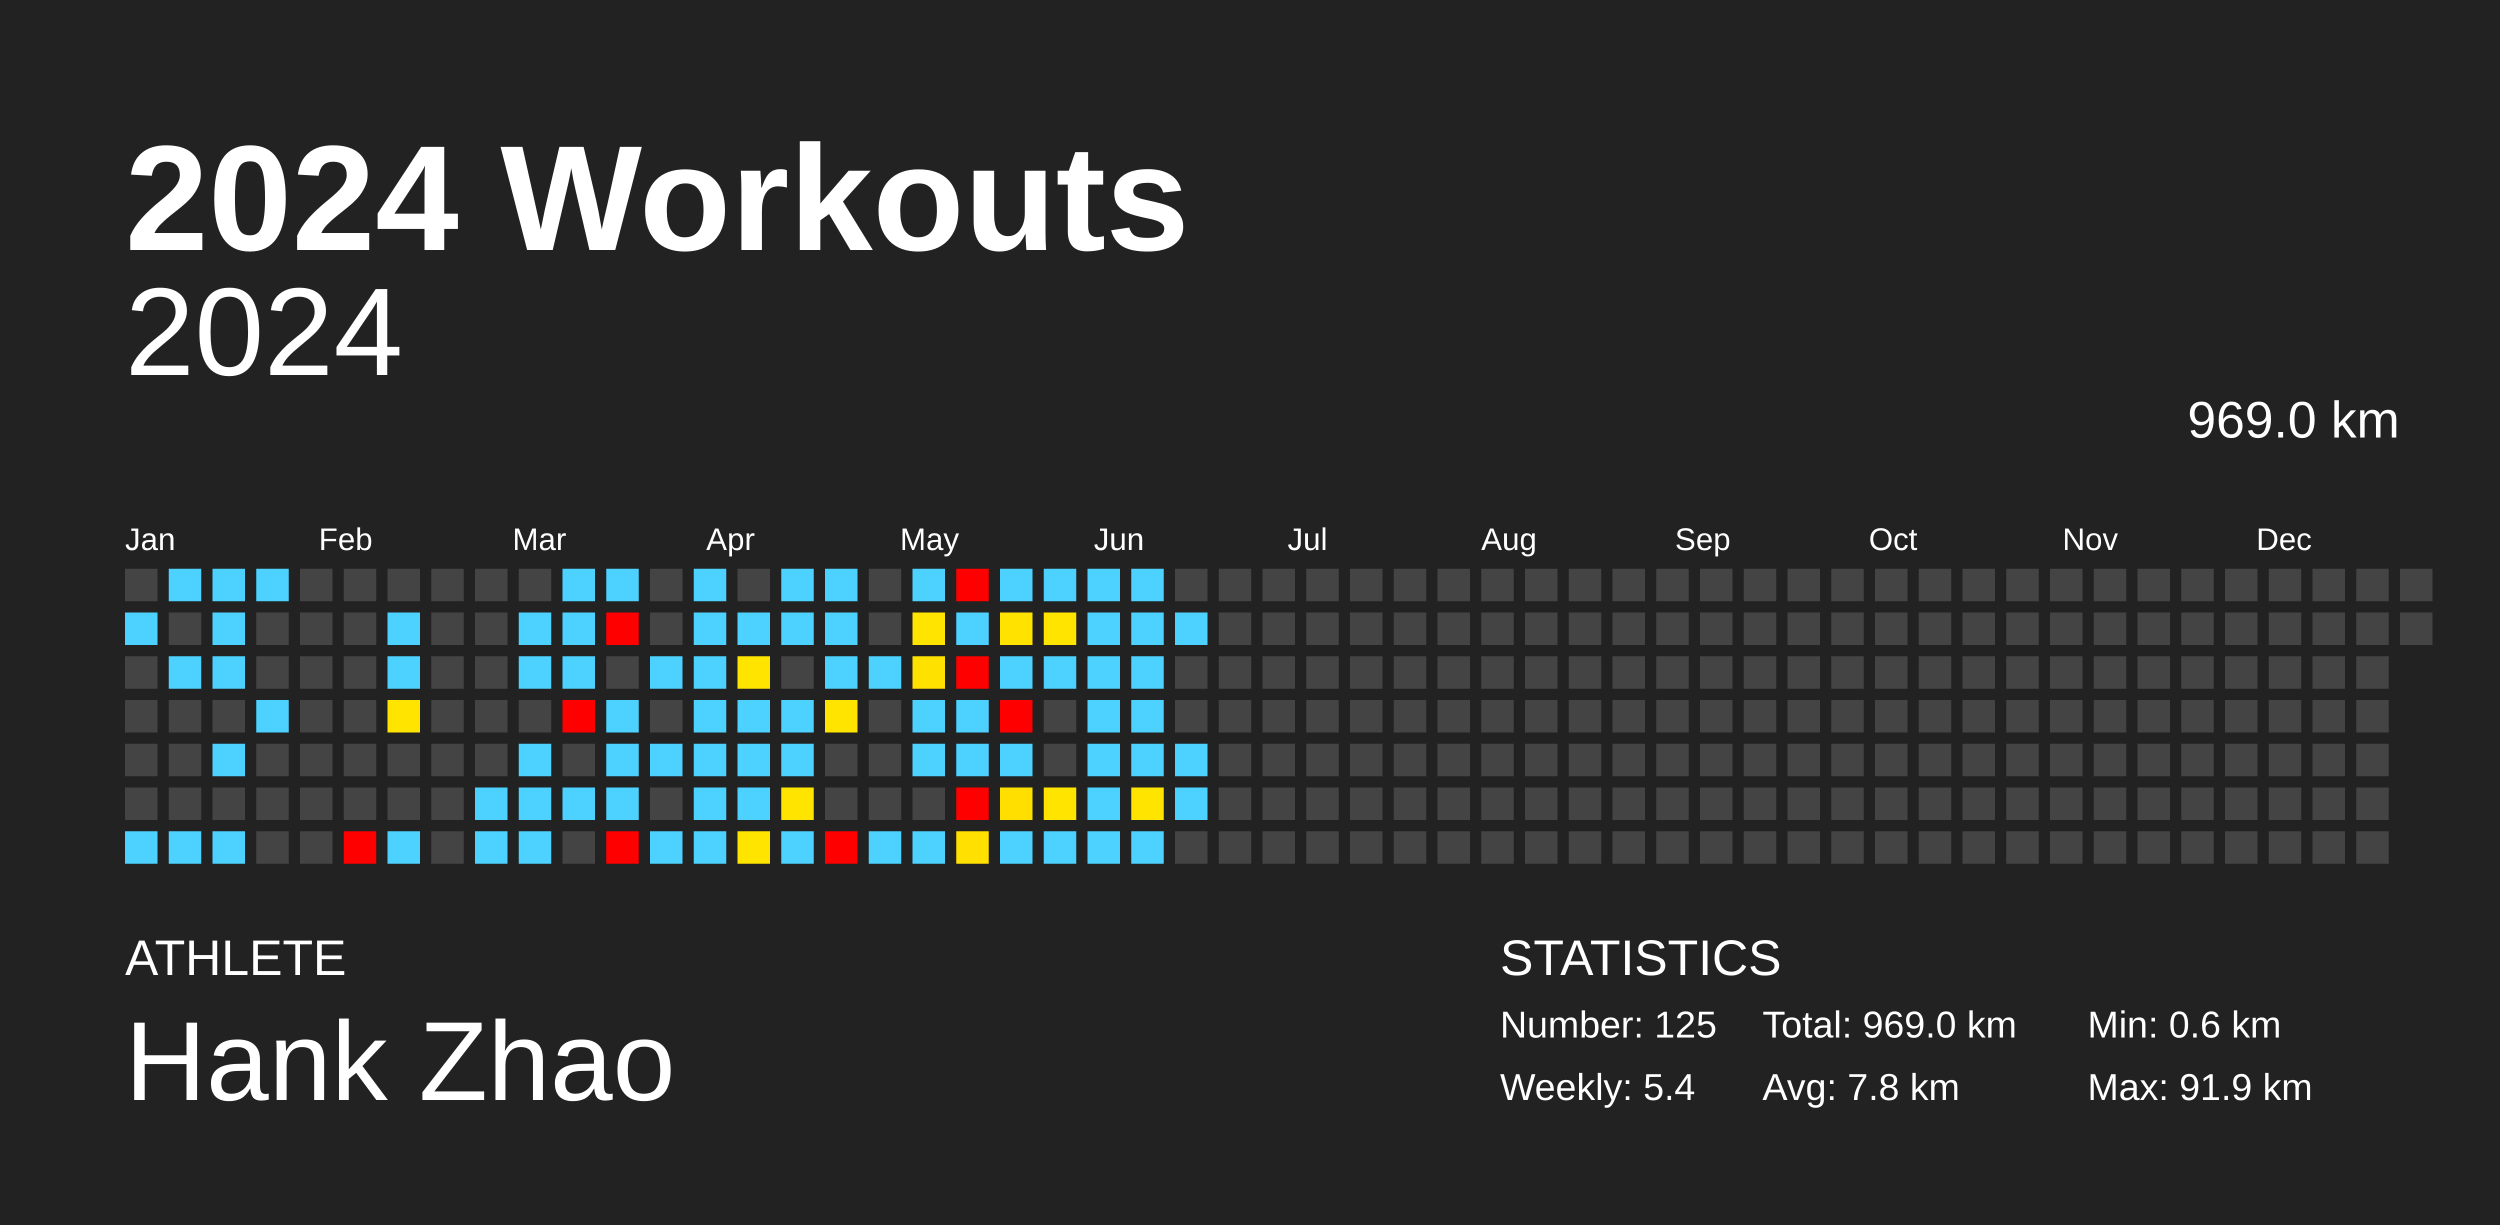
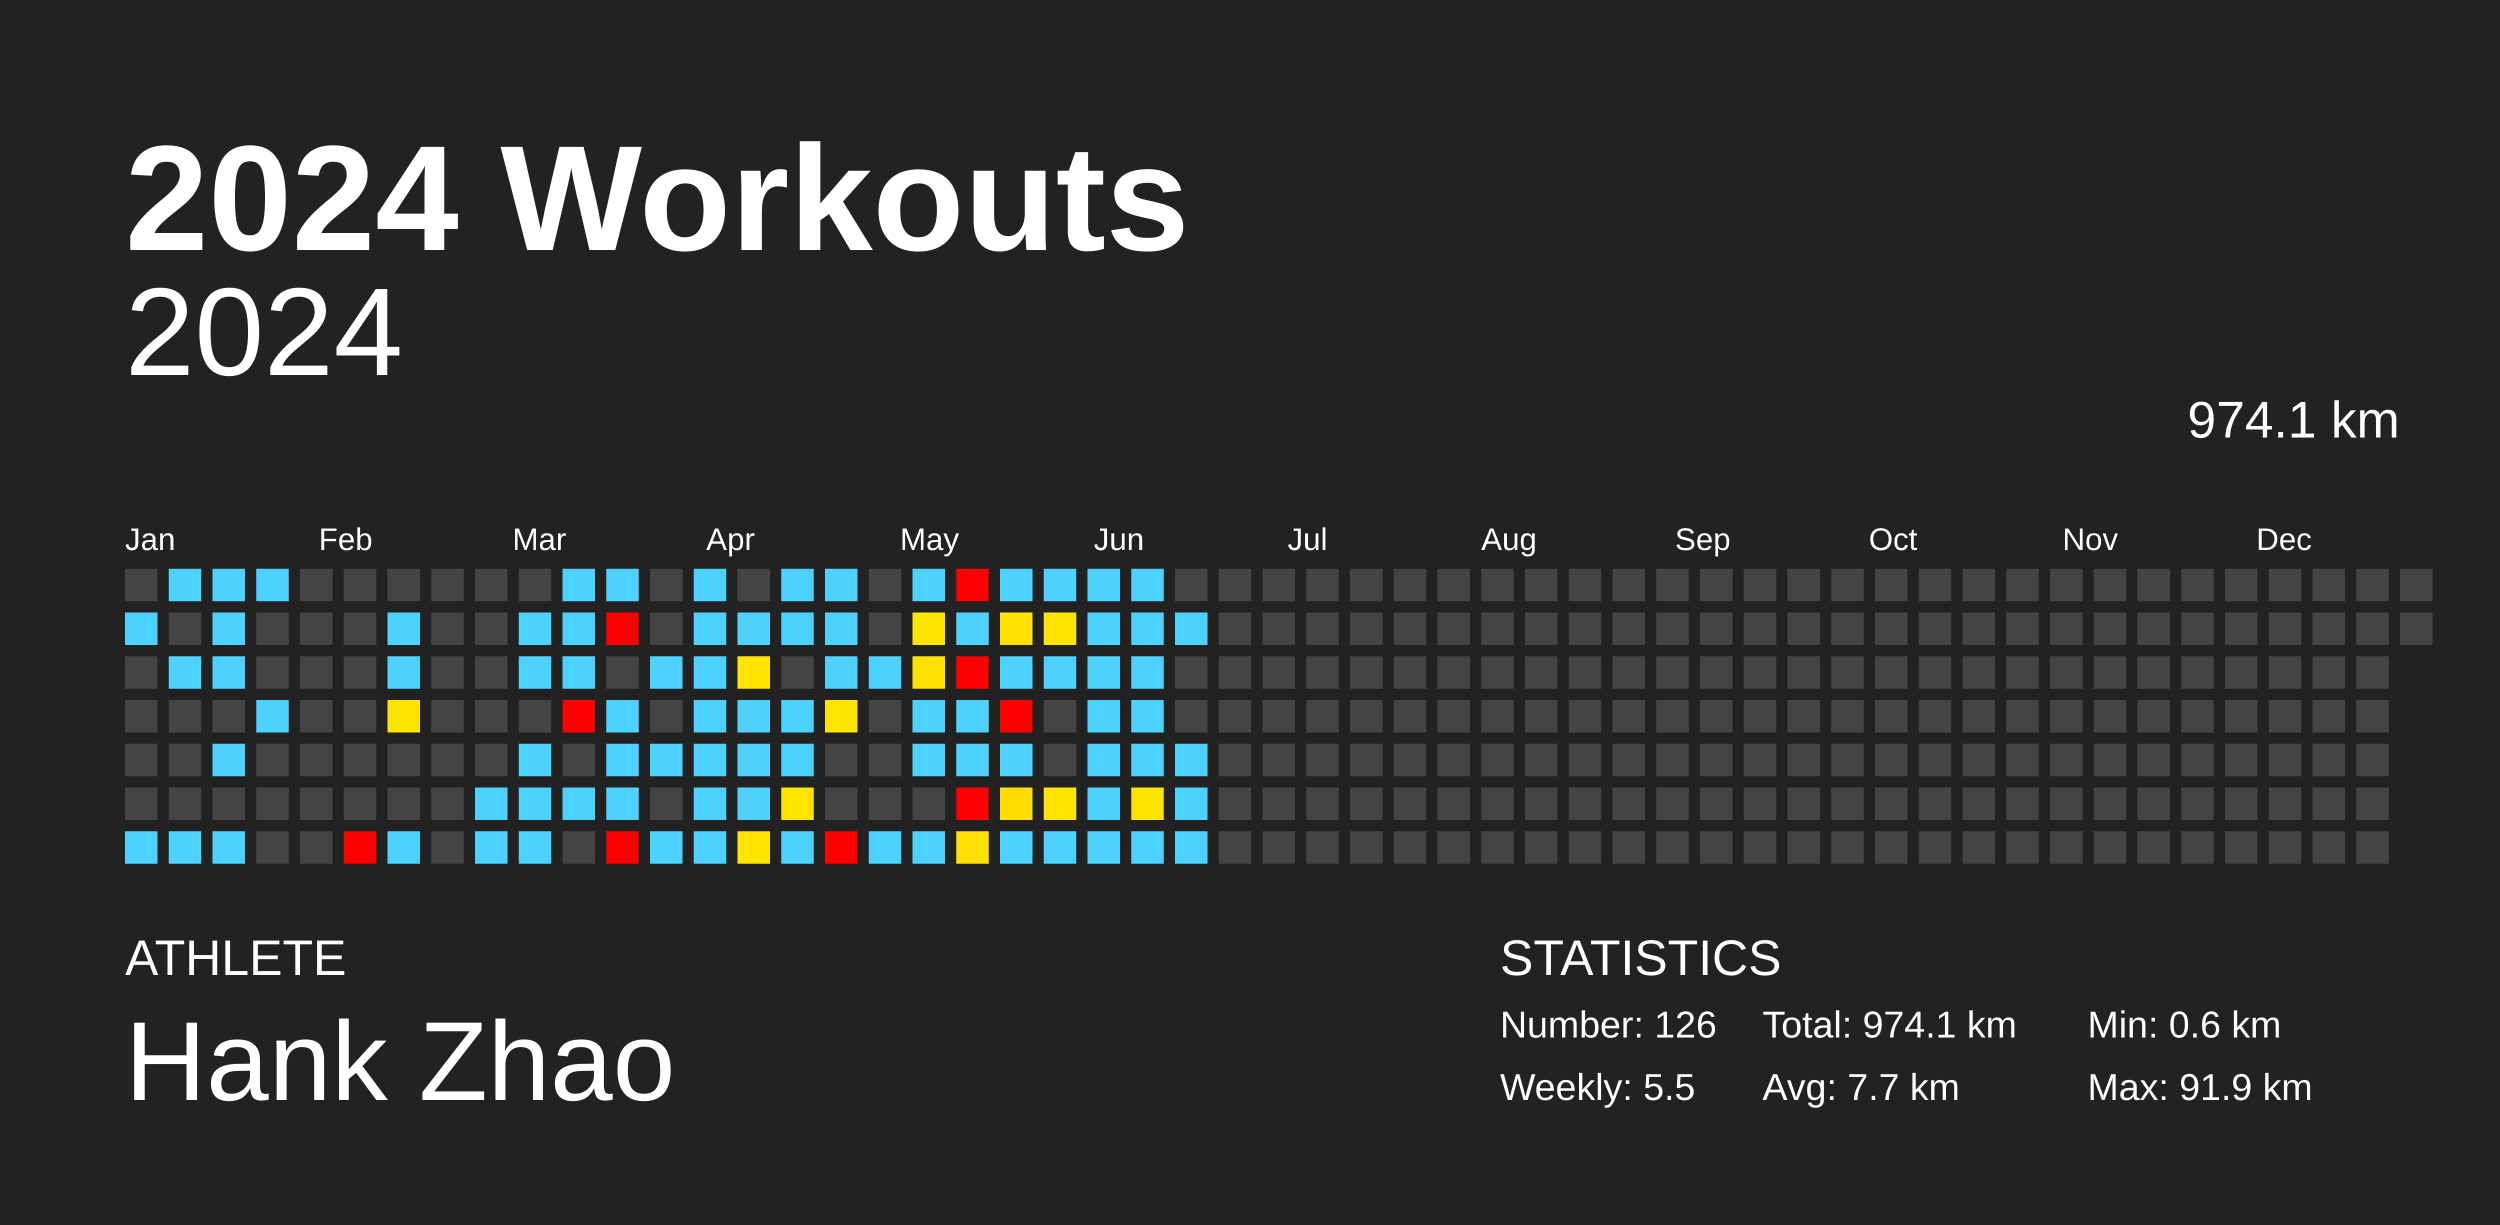
<svg xmlns="http://www.w3.org/2000/svg" baseProfile="full" height="98mm" version="1.1" viewBox="0,0,200,98" width="200mm">
  <defs />
  <rect fill="#222222" height="98" width="200" x="0" y="0" />
  <text fill="#FFFFFF" style="font-size:12px; font-family:Arial; font-weight:bold;" x="10" y="20">2024 Workouts</text>
  <text fill="#FFFFFF" style="font-size:4px; font-family:Arial" x="10" y="78">ATHLETE</text>
  <text fill="#FFFFFF" style="font-size:9px; font-family:Arial" x="10" y="88">Hank Zhao</text>
  <text fill="#FFFFFF" style="font-size:4px; font-family:Arial" x="120" y="78">STATISTICS</text>
-   <text fill="#FFFFFF" style="font-size:3px; font-family:Arial" x="120" y="83">Number: 125</text>
-   <text fill="#FFFFFF" style="font-size:3px; font-family:Arial" x="120" y="88">Weekly: 5.4</text>
-   <text fill="#FFFFFF" style="font-size:3px; font-family:Arial" x="141" y="83">Total: 969.0 km</text>
-   <text fill="#FFFFFF" style="font-size:3px; font-family:Arial" x="141" y="88">Avg: 7.8 km</text>
+   <text fill="#FFFFFF" style="font-size:3px; font-family:Arial" x="120" y="83">Number: 126</text>
+   <text fill="#FFFFFF" style="font-size:3px; font-family:Arial" x="120" y="88">Weekly: 5.5</text>
+   <text fill="#FFFFFF" style="font-size:3px; font-family:Arial" x="141" y="83">Total: 974.1 km</text>
+   <text fill="#FFFFFF" style="font-size:3px; font-family:Arial" x="141" y="88">Avg: 7.7 km</text>
  <text fill="#FFFFFF" style="font-size:3px; font-family:Arial" x="167" y="83">Min: 0.6 km</text>
  <text fill="#FFFFFF" style="font-size:3px; font-family:Arial" x="167" y="88">Max: 91.9 km</text>
  <text alignment-baseline="hanging" fill="#FFFFFF" style="font-size:10.0px; font-family:Arial;" x="10" y="30">2024</text>
-   <text alignment-baseline="hanging" fill="#FFFFFF" style="font-size:4.125px; font-family:Arial;" x="175" y="35">969.0 km</text>
+   <text alignment-baseline="hanging" fill="#FFFFFF" style="font-size:4.125px; font-family:Arial;" x="175" y="35">974.1 km</text>
  <text fill="#FFFFFF" style="font-size:2.5px; font-family:Arial" x="10.0" y="44">Jan</text>
  <text fill="#FFFFFF" style="font-size:2.5px; font-family:Arial" x="25.5" y="44">Feb</text>
  <text fill="#FFFFFF" style="font-size:2.5px; font-family:Arial" x="41.0" y="44">Mar</text>
  <text fill="#FFFFFF" style="font-size:2.5px; font-family:Arial" x="56.5" y="44">Apr</text>
  <text fill="#FFFFFF" style="font-size:2.5px; font-family:Arial" x="72.0" y="44">May</text>
  <text fill="#FFFFFF" style="font-size:2.5px; font-family:Arial" x="87.5" y="44">Jun</text>
  <text fill="#FFFFFF" style="font-size:2.5px; font-family:Arial" x="103.0" y="44">Jul</text>
  <text fill="#FFFFFF" style="font-size:2.5px; font-family:Arial" x="118.5" y="44">Aug</text>
  <text fill="#FFFFFF" style="font-size:2.5px; font-family:Arial" x="134.0" y="44">Sep</text>
  <text fill="#FFFFFF" style="font-size:2.5px; font-family:Arial" x="149.5" y="44">Oct</text>
  <text fill="#FFFFFF" style="font-size:2.5px; font-family:Arial" x="165.0" y="44">Nov</text>
  <text fill="#FFFFFF" style="font-size:2.5px; font-family:Arial" x="180.5" y="44">Dec</text>
  <rect fill="#444444" height="2.6" width="2.6" x="10.0" y="45.5" />
  <rect fill="#4dd2ff" height="2.6" width="2.6" x="10.0" y="49.0" />
  <rect fill="#444444" height="2.6" width="2.6" x="10.0" y="52.5" />
  <rect fill="#444444" height="2.6" width="2.6" x="10.0" y="56.0" />
  <rect fill="#444444" height="2.6" width="2.6" x="10.0" y="59.5" />
  <rect fill="#444444" height="2.6" width="2.6" x="10.0" y="63.0" />
  <rect fill="#4dd2ff" height="2.6" width="2.6" x="10.0" y="66.5" />
  <rect fill="#4dd2ff" height="2.6" width="2.6" x="13.5" y="45.5" />
  <rect fill="#444444" height="2.6" width="2.6" x="13.5" y="49.0" />
  <rect fill="#4dd2ff" height="2.6" width="2.6" x="13.5" y="52.5" />
  <rect fill="#444444" height="2.6" width="2.6" x="13.5" y="56.0" />
  <rect fill="#444444" height="2.6" width="2.6" x="13.5" y="59.5" />
  <rect fill="#444444" height="2.6" width="2.6" x="13.5" y="63.0" />
  <rect fill="#4dd2ff" height="2.6" width="2.6" x="13.5" y="66.5" />
  <rect fill="#4dd2ff" height="2.6" width="2.6" x="17.0" y="45.5" />
  <rect fill="#4dd2ff" height="2.6" width="2.6" x="17.0" y="49.0" />
  <rect fill="#4dd2ff" height="2.6" width="2.6" x="17.0" y="52.5" />
  <rect fill="#444444" height="2.6" width="2.6" x="17.0" y="56.0" />
  <rect fill="#4dd2ff" height="2.6" width="2.6" x="17.0" y="59.5" />
  <rect fill="#444444" height="2.6" width="2.6" x="17.0" y="63.0" />
  <rect fill="#4dd2ff" height="2.6" width="2.6" x="17.0" y="66.5" />
  <rect fill="#4dd2ff" height="2.6" width="2.6" x="20.5" y="45.5" />
  <rect fill="#444444" height="2.6" width="2.6" x="20.5" y="49.0" />
  <rect fill="#444444" height="2.6" width="2.6" x="20.5" y="52.5" />
  <rect fill="#4dd2ff" height="2.6" width="2.6" x="20.5" y="56.0" />
  <rect fill="#444444" height="2.6" width="2.6" x="20.5" y="59.5" />
  <rect fill="#444444" height="2.6" width="2.6" x="20.5" y="63.0" />
  <rect fill="#444444" height="2.6" width="2.6" x="20.5" y="66.5" />
  <rect fill="#444444" height="2.6" width="2.6" x="24.0" y="45.5" />
  <rect fill="#444444" height="2.6" width="2.6" x="24.0" y="49.0" />
  <rect fill="#444444" height="2.6" width="2.6" x="24.0" y="52.5" />
  <rect fill="#444444" height="2.6" width="2.6" x="24.0" y="56.0" />
  <rect fill="#444444" height="2.6" width="2.6" x="24.0" y="59.5" />
  <rect fill="#444444" height="2.6" width="2.6" x="24.0" y="63.0" />
  <rect fill="#444444" height="2.6" width="2.6" x="24.0" y="66.5" />
  <rect fill="#444444" height="2.6" width="2.6" x="27.5" y="45.5" />
  <rect fill="#444444" height="2.6" width="2.6" x="27.5" y="49.0" />
  <rect fill="#444444" height="2.6" width="2.6" x="27.5" y="52.5" />
  <rect fill="#444444" height="2.6" width="2.6" x="27.5" y="56.0" />
  <rect fill="#444444" height="2.6" width="2.6" x="27.5" y="59.5" />
  <rect fill="#444444" height="2.6" width="2.6" x="27.5" y="63.0" />
  <rect fill="red" height="2.6" width="2.6" x="27.5" y="66.5" />
  <rect fill="#444444" height="2.6" width="2.6" x="31.0" y="45.5" />
  <rect fill="#4dd2ff" height="2.6" width="2.6" x="31.0" y="49.0" />
  <rect fill="#4dd2ff" height="2.6" width="2.6" x="31.0" y="52.5" />
  <rect fill="#ffe400" height="2.6" width="2.6" x="31.0" y="56.0" />
  <rect fill="#444444" height="2.6" width="2.6" x="31.0" y="59.5" />
  <rect fill="#444444" height="2.6" width="2.6" x="31.0" y="63.0" />
  <rect fill="#4dd2ff" height="2.6" width="2.6" x="31.0" y="66.5" />
  <rect fill="#444444" height="2.6" width="2.6" x="34.5" y="45.5" />
  <rect fill="#444444" height="2.6" width="2.6" x="34.5" y="49.0" />
  <rect fill="#444444" height="2.6" width="2.6" x="34.5" y="52.5" />
  <rect fill="#444444" height="2.6" width="2.6" x="34.5" y="56.0" />
  <rect fill="#444444" height="2.6" width="2.6" x="34.5" y="59.5" />
  <rect fill="#444444" height="2.6" width="2.6" x="34.5" y="63.0" />
  <rect fill="#444444" height="2.6" width="2.6" x="34.5" y="66.5" />
  <rect fill="#444444" height="2.6" width="2.6" x="38.0" y="45.5" />
  <rect fill="#444444" height="2.6" width="2.6" x="38.0" y="49.0" />
  <rect fill="#444444" height="2.6" width="2.6" x="38.0" y="52.5" />
  <rect fill="#444444" height="2.6" width="2.6" x="38.0" y="56.0" />
  <rect fill="#444444" height="2.6" width="2.6" x="38.0" y="59.5" />
  <rect fill="#4dd2ff" height="2.6" width="2.6" x="38.0" y="63.0" />
  <rect fill="#4dd2ff" height="2.6" width="2.6" x="38.0" y="66.5" />
  <rect fill="#444444" height="2.6" width="2.6" x="41.5" y="45.5" />
  <rect fill="#4dd2ff" height="2.6" width="2.6" x="41.5" y="49.0" />
  <rect fill="#4dd2ff" height="2.6" width="2.6" x="41.5" y="52.5" />
  <rect fill="#444444" height="2.6" width="2.6" x="41.5" y="56.0" />
  <rect fill="#4dd2ff" height="2.6" width="2.6" x="41.5" y="59.5" />
  <rect fill="#4dd2ff" height="2.6" width="2.6" x="41.5" y="63.0" />
  <rect fill="#4dd2ff" height="2.6" width="2.6" x="41.5" y="66.5" />
  <rect fill="#4dd2ff" height="2.6" width="2.6" x="45.0" y="45.5" />
  <rect fill="#4dd2ff" height="2.6" width="2.6" x="45.0" y="49.0" />
  <rect fill="#4dd2ff" height="2.6" width="2.6" x="45.0" y="52.5" />
  <rect fill="red" height="2.6" width="2.6" x="45.0" y="56.0" />
  <rect fill="#444444" height="2.6" width="2.6" x="45.0" y="59.5" />
  <rect fill="#4dd2ff" height="2.6" width="2.6" x="45.0" y="63.0" />
  <rect fill="#444444" height="2.6" width="2.6" x="45.0" y="66.5" />
  <rect fill="#4dd2ff" height="2.6" width="2.6" x="48.5" y="45.5" />
  <rect fill="red" height="2.6" width="2.6" x="48.5" y="49.0" />
  <rect fill="#444444" height="2.6" width="2.6" x="48.5" y="52.5" />
  <rect fill="#4dd2ff" height="2.6" width="2.6" x="48.5" y="56.0" />
  <rect fill="#4dd2ff" height="2.6" width="2.6" x="48.5" y="59.5" />
  <rect fill="#4dd2ff" height="2.6" width="2.6" x="48.5" y="63.0" />
  <rect fill="red" height="2.6" width="2.6" x="48.5" y="66.5" />
  <rect fill="#444444" height="2.6" width="2.6" x="52.0" y="45.5" />
  <rect fill="#444444" height="2.6" width="2.6" x="52.0" y="49.0" />
  <rect fill="#4dd2ff" height="2.6" width="2.6" x="52.0" y="52.5" />
  <rect fill="#444444" height="2.6" width="2.6" x="52.0" y="56.0" />
  <rect fill="#4dd2ff" height="2.6" width="2.6" x="52.0" y="59.5" />
  <rect fill="#444444" height="2.6" width="2.6" x="52.0" y="63.0" />
  <rect fill="#4dd2ff" height="2.6" width="2.6" x="52.0" y="66.5" />
  <rect fill="#4dd2ff" height="2.6" width="2.6" x="55.5" y="45.5" />
  <rect fill="#4dd2ff" height="2.6" width="2.6" x="55.5" y="49.0" />
  <rect fill="#4dd2ff" height="2.6" width="2.6" x="55.5" y="52.5" />
  <rect fill="#4dd2ff" height="2.6" width="2.6" x="55.5" y="56.0" />
  <rect fill="#4dd2ff" height="2.6" width="2.6" x="55.5" y="59.5" />
  <rect fill="#4dd2ff" height="2.6" width="2.6" x="55.5" y="63.0" />
  <rect fill="#4dd2ff" height="2.6" width="2.6" x="55.5" y="66.5" />
  <rect fill="#444444" height="2.6" width="2.6" x="59.0" y="45.5" />
  <rect fill="#4dd2ff" height="2.6" width="2.6" x="59.0" y="49.0" />
  <rect fill="#ffe400" height="2.6" width="2.6" x="59.0" y="52.5" />
  <rect fill="#4dd2ff" height="2.6" width="2.6" x="59.0" y="56.0" />
  <rect fill="#4dd2ff" height="2.6" width="2.6" x="59.0" y="59.5" />
  <rect fill="#4dd2ff" height="2.6" width="2.6" x="59.0" y="63.0" />
  <rect fill="#ffe400" height="2.6" width="2.6" x="59.0" y="66.5" />
  <rect fill="#4dd2ff" height="2.6" width="2.6" x="62.5" y="45.5" />
  <rect fill="#4dd2ff" height="2.6" width="2.6" x="62.5" y="49.0" />
  <rect fill="#444444" height="2.6" width="2.6" x="62.5" y="52.5" />
  <rect fill="#4dd2ff" height="2.6" width="2.6" x="62.5" y="56.0" />
  <rect fill="#4dd2ff" height="2.6" width="2.6" x="62.5" y="59.5" />
  <rect fill="#ffe400" height="2.6" width="2.6" x="62.5" y="63.0" />
  <rect fill="#4dd2ff" height="2.6" width="2.6" x="62.5" y="66.5" />
  <rect fill="#4dd2ff" height="2.6" width="2.6" x="66.0" y="45.5" />
  <rect fill="#4dd2ff" height="2.6" width="2.6" x="66.0" y="49.0" />
  <rect fill="#4dd2ff" height="2.6" width="2.6" x="66.0" y="52.5" />
  <rect fill="#ffe400" height="2.6" width="2.6" x="66.0" y="56.0" />
  <rect fill="#444444" height="2.6" width="2.6" x="66.0" y="59.5" />
  <rect fill="#444444" height="2.6" width="2.6" x="66.0" y="63.0" />
  <rect fill="red" height="2.6" width="2.6" x="66.0" y="66.5" />
  <rect fill="#444444" height="2.6" width="2.6" x="69.5" y="45.5" />
  <rect fill="#444444" height="2.6" width="2.6" x="69.5" y="49.0" />
  <rect fill="#4dd2ff" height="2.6" width="2.6" x="69.5" y="52.5" />
  <rect fill="#444444" height="2.6" width="2.6" x="69.5" y="56.0" />
  <rect fill="#444444" height="2.6" width="2.6" x="69.5" y="59.5" />
  <rect fill="#444444" height="2.6" width="2.6" x="69.5" y="63.0" />
  <rect fill="#4dd2ff" height="2.6" width="2.6" x="69.5" y="66.5" />
  <rect fill="#4dd2ff" height="2.6" width="2.6" x="73.0" y="45.5" />
  <rect fill="#ffe400" height="2.6" width="2.6" x="73.0" y="49.0" />
  <rect fill="#ffe100" height="2.6" width="2.6" x="73.0" y="52.5" />
  <rect fill="#4dd2ff" height="2.6" width="2.6" x="73.0" y="56.0" />
  <rect fill="#4dd2ff" height="2.6" width="2.6" x="73.0" y="59.5" />
  <rect fill="#444444" height="2.6" width="2.6" x="73.0" y="63.0" />
  <rect fill="#4dd2ff" height="2.6" width="2.6" x="73.0" y="66.5" />
  <rect fill="red" height="2.6" width="2.6" x="76.5" y="45.5" />
  <rect fill="#4dd2ff" height="2.6" width="2.6" x="76.5" y="49.0" />
  <rect fill="red" height="2.6" width="2.6" x="76.5" y="52.5" />
  <rect fill="#4dd2ff" height="2.6" width="2.6" x="76.5" y="56.0" />
  <rect fill="#4dd2ff" height="2.6" width="2.6" x="76.5" y="59.5" />
  <rect fill="red" height="2.6" width="2.6" x="76.5" y="63.0" />
  <rect fill="#ffe000" height="2.6" width="2.6" x="76.5" y="66.5" />
  <rect fill="#4dd2ff" height="2.6" width="2.6" x="80.0" y="45.5" />
  <rect fill="#ffe200" height="2.6" width="2.6" x="80.0" y="49.0" />
  <rect fill="#4dd2ff" height="2.6" width="2.6" x="80.0" y="52.5" />
  <rect fill="red" height="2.6" width="2.6" x="80.0" y="56.0" />
  <rect fill="#4dd2ff" height="2.6" width="2.6" x="80.0" y="59.5" />
  <rect fill="#ffdf00" height="2.6" width="2.6" x="80.0" y="63.0" />
  <rect fill="#4dd2ff" height="2.6" width="2.6" x="80.0" y="66.5" />
  <rect fill="#4dd2ff" height="2.6" width="2.6" x="83.5" y="45.5" />
  <rect fill="#ffe400" height="2.6" width="2.6" x="83.5" y="49.0" />
  <rect fill="#4dd2ff" height="2.6" width="2.6" x="83.5" y="52.5" />
  <rect fill="#444444" height="2.6" width="2.6" x="83.5" y="56.0" />
  <rect fill="#444444" height="2.6" width="2.6" x="83.5" y="59.5" />
  <rect fill="#ffe400" height="2.6" width="2.6" x="83.5" y="63.0" />
  <rect fill="#4dd2ff" height="2.6" width="2.6" x="83.5" y="66.5" />
  <rect fill="#4dd2ff" height="2.6" width="2.6" x="87.0" y="45.5" />
  <rect fill="#4dd2ff" height="2.6" width="2.6" x="87.0" y="49.0" />
  <rect fill="#4dd2ff" height="2.6" width="2.6" x="87.0" y="52.5" />
  <rect fill="#4dd2ff" height="2.6" width="2.6" x="87.0" y="56.0" />
  <rect fill="#4dd2ff" height="2.6" width="2.6" x="87.0" y="59.5" />
  <rect fill="#4dd2ff" height="2.6" width="2.6" x="87.0" y="63.0" />
  <rect fill="#4dd2ff" height="2.6" width="2.6" x="87.0" y="66.5" />
  <rect fill="#4dd2ff" height="2.6" width="2.6" x="90.5" y="45.5" />
  <rect fill="#4dd2ff" height="2.6" width="2.6" x="90.5" y="49.0" />
  <rect fill="#4dd2ff" height="2.6" width="2.6" x="90.5" y="52.5" />
  <rect fill="#4dd2ff" height="2.6" width="2.6" x="90.5" y="56.0" />
  <rect fill="#4dd2ff" height="2.6" width="2.6" x="90.5" y="59.5" />
  <rect fill="#ffe400" height="2.6" width="2.6" x="90.5" y="63.0" />
  <rect fill="#4dd2ff" height="2.6" width="2.6" x="90.5" y="66.5" />
  <rect fill="#444444" height="2.6" width="2.6" x="94.0" y="45.5" />
  <rect fill="#4dd2ff" height="2.6" width="2.6" x="94.0" y="49.0" />
  <rect fill="#444444" height="2.6" width="2.6" x="94.0" y="52.5" />
  <rect fill="#444444" height="2.6" width="2.6" x="94.0" y="56.0" />
  <rect fill="#4dd2ff" height="2.6" width="2.6" x="94.0" y="59.5" />
  <rect fill="#4dd2ff" height="2.6" width="2.6" x="94.0" y="63.0" />
-   <rect fill="#444444" height="2.6" width="2.6" x="94.0" y="66.5" />
+   <rect fill="#4dd2ff" height="2.6" width="2.6" x="94.0" y="66.5" />
  <rect fill="#444444" height="2.6" width="2.6" x="97.5" y="45.5" />
  <rect fill="#444444" height="2.6" width="2.6" x="97.5" y="49.0" />
  <rect fill="#444444" height="2.6" width="2.6" x="97.5" y="52.5" />
  <rect fill="#444444" height="2.6" width="2.6" x="97.5" y="56.0" />
  <rect fill="#444444" height="2.6" width="2.6" x="97.5" y="59.5" />
  <rect fill="#444444" height="2.6" width="2.6" x="97.5" y="63.0" />
  <rect fill="#444444" height="2.6" width="2.6" x="97.5" y="66.5" />
  <rect fill="#444444" height="2.6" width="2.6" x="101.0" y="45.5" />
  <rect fill="#444444" height="2.6" width="2.6" x="101.0" y="49.0" />
  <rect fill="#444444" height="2.6" width="2.6" x="101.0" y="52.5" />
  <rect fill="#444444" height="2.6" width="2.6" x="101.0" y="56.0" />
  <rect fill="#444444" height="2.6" width="2.6" x="101.0" y="59.5" />
  <rect fill="#444444" height="2.6" width="2.6" x="101.0" y="63.0" />
  <rect fill="#444444" height="2.6" width="2.6" x="101.0" y="66.5" />
  <rect fill="#444444" height="2.6" width="2.6" x="104.5" y="45.5" />
  <rect fill="#444444" height="2.6" width="2.6" x="104.5" y="49.0" />
  <rect fill="#444444" height="2.6" width="2.6" x="104.5" y="52.5" />
  <rect fill="#444444" height="2.6" width="2.6" x="104.5" y="56.0" />
  <rect fill="#444444" height="2.6" width="2.6" x="104.5" y="59.5" />
  <rect fill="#444444" height="2.6" width="2.6" x="104.5" y="63.0" />
  <rect fill="#444444" height="2.6" width="2.6" x="104.5" y="66.5" />
  <rect fill="#444444" height="2.6" width="2.6" x="108.0" y="45.5" />
  <rect fill="#444444" height="2.6" width="2.6" x="108.0" y="49.0" />
  <rect fill="#444444" height="2.6" width="2.6" x="108.0" y="52.5" />
  <rect fill="#444444" height="2.6" width="2.6" x="108.0" y="56.0" />
  <rect fill="#444444" height="2.6" width="2.6" x="108.0" y="59.5" />
  <rect fill="#444444" height="2.6" width="2.6" x="108.0" y="63.0" />
  <rect fill="#444444" height="2.6" width="2.6" x="108.0" y="66.5" />
  <rect fill="#444444" height="2.6" width="2.6" x="111.5" y="45.5" />
  <rect fill="#444444" height="2.6" width="2.6" x="111.5" y="49.0" />
  <rect fill="#444444" height="2.6" width="2.6" x="111.5" y="52.5" />
  <rect fill="#444444" height="2.6" width="2.6" x="111.5" y="56.0" />
  <rect fill="#444444" height="2.6" width="2.6" x="111.5" y="59.5" />
  <rect fill="#444444" height="2.6" width="2.6" x="111.5" y="63.0" />
  <rect fill="#444444" height="2.6" width="2.6" x="111.5" y="66.5" />
  <rect fill="#444444" height="2.6" width="2.6" x="115.0" y="45.5" />
  <rect fill="#444444" height="2.6" width="2.6" x="115.0" y="49.0" />
  <rect fill="#444444" height="2.6" width="2.6" x="115.0" y="52.5" />
  <rect fill="#444444" height="2.6" width="2.6" x="115.0" y="56.0" />
  <rect fill="#444444" height="2.6" width="2.6" x="115.0" y="59.5" />
  <rect fill="#444444" height="2.6" width="2.6" x="115.0" y="63.0" />
  <rect fill="#444444" height="2.6" width="2.6" x="115.0" y="66.5" />
  <rect fill="#444444" height="2.6" width="2.6" x="118.5" y="45.5" />
  <rect fill="#444444" height="2.6" width="2.6" x="118.5" y="49.0" />
  <rect fill="#444444" height="2.6" width="2.6" x="118.5" y="52.5" />
  <rect fill="#444444" height="2.6" width="2.6" x="118.5" y="56.0" />
  <rect fill="#444444" height="2.6" width="2.6" x="118.5" y="59.5" />
  <rect fill="#444444" height="2.6" width="2.6" x="118.5" y="63.0" />
  <rect fill="#444444" height="2.6" width="2.6" x="118.5" y="66.5" />
  <rect fill="#444444" height="2.6" width="2.6" x="122.0" y="45.5" />
  <rect fill="#444444" height="2.6" width="2.6" x="122.0" y="49.0" />
  <rect fill="#444444" height="2.6" width="2.6" x="122.0" y="52.5" />
  <rect fill="#444444" height="2.6" width="2.6" x="122.0" y="56.0" />
  <rect fill="#444444" height="2.6" width="2.6" x="122.0" y="59.5" />
  <rect fill="#444444" height="2.6" width="2.6" x="122.0" y="63.0" />
  <rect fill="#444444" height="2.6" width="2.6" x="122.0" y="66.5" />
  <rect fill="#444444" height="2.6" width="2.6" x="125.5" y="45.5" />
  <rect fill="#444444" height="2.6" width="2.6" x="125.5" y="49.0" />
  <rect fill="#444444" height="2.6" width="2.6" x="125.5" y="52.5" />
  <rect fill="#444444" height="2.6" width="2.6" x="125.5" y="56.0" />
  <rect fill="#444444" height="2.6" width="2.6" x="125.5" y="59.5" />
  <rect fill="#444444" height="2.6" width="2.6" x="125.5" y="63.0" />
  <rect fill="#444444" height="2.6" width="2.6" x="125.5" y="66.5" />
  <rect fill="#444444" height="2.6" width="2.6" x="129.0" y="45.5" />
  <rect fill="#444444" height="2.6" width="2.6" x="129.0" y="49.0" />
  <rect fill="#444444" height="2.6" width="2.6" x="129.0" y="52.5" />
  <rect fill="#444444" height="2.6" width="2.6" x="129.0" y="56.0" />
  <rect fill="#444444" height="2.6" width="2.6" x="129.0" y="59.5" />
  <rect fill="#444444" height="2.6" width="2.6" x="129.0" y="63.0" />
  <rect fill="#444444" height="2.6" width="2.6" x="129.0" y="66.5" />
  <rect fill="#444444" height="2.6" width="2.6" x="132.5" y="45.5" />
  <rect fill="#444444" height="2.6" width="2.6" x="132.5" y="49.0" />
  <rect fill="#444444" height="2.6" width="2.6" x="132.5" y="52.5" />
  <rect fill="#444444" height="2.6" width="2.6" x="132.5" y="56.0" />
  <rect fill="#444444" height="2.6" width="2.6" x="132.5" y="59.5" />
  <rect fill="#444444" height="2.6" width="2.6" x="132.5" y="63.0" />
  <rect fill="#444444" height="2.6" width="2.6" x="132.5" y="66.5" />
  <rect fill="#444444" height="2.6" width="2.6" x="136.0" y="45.5" />
  <rect fill="#444444" height="2.6" width="2.6" x="136.0" y="49.0" />
  <rect fill="#444444" height="2.6" width="2.6" x="136.0" y="52.5" />
  <rect fill="#444444" height="2.6" width="2.6" x="136.0" y="56.0" />
  <rect fill="#444444" height="2.6" width="2.6" x="136.0" y="59.5" />
  <rect fill="#444444" height="2.6" width="2.6" x="136.0" y="63.0" />
  <rect fill="#444444" height="2.6" width="2.6" x="136.0" y="66.5" />
  <rect fill="#444444" height="2.6" width="2.6" x="139.5" y="45.5" />
  <rect fill="#444444" height="2.6" width="2.6" x="139.5" y="49.0" />
  <rect fill="#444444" height="2.6" width="2.6" x="139.5" y="52.5" />
  <rect fill="#444444" height="2.6" width="2.6" x="139.5" y="56.0" />
  <rect fill="#444444" height="2.6" width="2.6" x="139.5" y="59.5" />
  <rect fill="#444444" height="2.6" width="2.6" x="139.5" y="63.0" />
  <rect fill="#444444" height="2.6" width="2.6" x="139.5" y="66.5" />
  <rect fill="#444444" height="2.6" width="2.6" x="143.0" y="45.5" />
  <rect fill="#444444" height="2.6" width="2.6" x="143.0" y="49.0" />
  <rect fill="#444444" height="2.6" width="2.6" x="143.0" y="52.5" />
  <rect fill="#444444" height="2.6" width="2.6" x="143.0" y="56.0" />
  <rect fill="#444444" height="2.6" width="2.6" x="143.0" y="59.5" />
  <rect fill="#444444" height="2.6" width="2.6" x="143.0" y="63.0" />
  <rect fill="#444444" height="2.6" width="2.6" x="143.0" y="66.5" />
  <rect fill="#444444" height="2.6" width="2.6" x="146.5" y="45.5" />
  <rect fill="#444444" height="2.6" width="2.6" x="146.5" y="49.0" />
  <rect fill="#444444" height="2.6" width="2.6" x="146.5" y="52.5" />
  <rect fill="#444444" height="2.6" width="2.6" x="146.5" y="56.0" />
  <rect fill="#444444" height="2.6" width="2.6" x="146.5" y="59.5" />
  <rect fill="#444444" height="2.6" width="2.6" x="146.5" y="63.0" />
  <rect fill="#444444" height="2.6" width="2.6" x="146.5" y="66.5" />
  <rect fill="#444444" height="2.6" width="2.6" x="150.0" y="45.5" />
  <rect fill="#444444" height="2.6" width="2.6" x="150.0" y="49.0" />
  <rect fill="#444444" height="2.6" width="2.6" x="150.0" y="52.5" />
  <rect fill="#444444" height="2.6" width="2.6" x="150.0" y="56.0" />
  <rect fill="#444444" height="2.6" width="2.6" x="150.0" y="59.5" />
  <rect fill="#444444" height="2.6" width="2.6" x="150.0" y="63.0" />
  <rect fill="#444444" height="2.6" width="2.6" x="150.0" y="66.5" />
  <rect fill="#444444" height="2.6" width="2.6" x="153.5" y="45.5" />
  <rect fill="#444444" height="2.6" width="2.6" x="153.5" y="49.0" />
  <rect fill="#444444" height="2.6" width="2.6" x="153.5" y="52.5" />
  <rect fill="#444444" height="2.6" width="2.6" x="153.5" y="56.0" />
  <rect fill="#444444" height="2.6" width="2.6" x="153.5" y="59.5" />
  <rect fill="#444444" height="2.6" width="2.6" x="153.5" y="63.0" />
  <rect fill="#444444" height="2.6" width="2.6" x="153.5" y="66.5" />
  <rect fill="#444444" height="2.6" width="2.6" x="157.0" y="45.5" />
  <rect fill="#444444" height="2.6" width="2.6" x="157.0" y="49.0" />
  <rect fill="#444444" height="2.6" width="2.6" x="157.0" y="52.5" />
  <rect fill="#444444" height="2.6" width="2.6" x="157.0" y="56.0" />
  <rect fill="#444444" height="2.6" width="2.6" x="157.0" y="59.5" />
  <rect fill="#444444" height="2.6" width="2.6" x="157.0" y="63.0" />
  <rect fill="#444444" height="2.6" width="2.6" x="157.0" y="66.5" />
  <rect fill="#444444" height="2.6" width="2.6" x="160.5" y="45.5" />
  <rect fill="#444444" height="2.6" width="2.6" x="160.5" y="49.0" />
  <rect fill="#444444" height="2.6" width="2.6" x="160.5" y="52.5" />
  <rect fill="#444444" height="2.6" width="2.6" x="160.5" y="56.0" />
  <rect fill="#444444" height="2.6" width="2.6" x="160.5" y="59.5" />
  <rect fill="#444444" height="2.6" width="2.6" x="160.5" y="63.0" />
  <rect fill="#444444" height="2.6" width="2.6" x="160.5" y="66.5" />
  <rect fill="#444444" height="2.6" width="2.6" x="164.0" y="45.5" />
  <rect fill="#444444" height="2.6" width="2.6" x="164.0" y="49.0" />
  <rect fill="#444444" height="2.6" width="2.6" x="164.0" y="52.5" />
  <rect fill="#444444" height="2.6" width="2.6" x="164.0" y="56.0" />
  <rect fill="#444444" height="2.6" width="2.6" x="164.0" y="59.5" />
  <rect fill="#444444" height="2.6" width="2.6" x="164.0" y="63.0" />
  <rect fill="#444444" height="2.6" width="2.6" x="164.0" y="66.5" />
  <rect fill="#444444" height="2.6" width="2.6" x="167.5" y="45.5" />
  <rect fill="#444444" height="2.6" width="2.6" x="167.5" y="49.0" />
  <rect fill="#444444" height="2.6" width="2.6" x="167.5" y="52.5" />
  <rect fill="#444444" height="2.6" width="2.6" x="167.5" y="56.0" />
  <rect fill="#444444" height="2.6" width="2.6" x="167.5" y="59.5" />
  <rect fill="#444444" height="2.6" width="2.6" x="167.5" y="63.0" />
  <rect fill="#444444" height="2.6" width="2.6" x="167.5" y="66.5" />
  <rect fill="#444444" height="2.6" width="2.6" x="171.0" y="45.5" />
  <rect fill="#444444" height="2.6" width="2.6" x="171.0" y="49.0" />
  <rect fill="#444444" height="2.6" width="2.6" x="171.0" y="52.5" />
  <rect fill="#444444" height="2.6" width="2.6" x="171.0" y="56.0" />
  <rect fill="#444444" height="2.6" width="2.6" x="171.0" y="59.5" />
  <rect fill="#444444" height="2.6" width="2.6" x="171.0" y="63.0" />
  <rect fill="#444444" height="2.6" width="2.6" x="171.0" y="66.5" />
  <rect fill="#444444" height="2.6" width="2.6" x="174.5" y="45.5" />
  <rect fill="#444444" height="2.6" width="2.6" x="174.5" y="49.0" />
  <rect fill="#444444" height="2.6" width="2.6" x="174.5" y="52.5" />
  <rect fill="#444444" height="2.6" width="2.6" x="174.5" y="56.0" />
  <rect fill="#444444" height="2.6" width="2.6" x="174.5" y="59.5" />
  <rect fill="#444444" height="2.6" width="2.6" x="174.5" y="63.0" />
  <rect fill="#444444" height="2.6" width="2.6" x="174.5" y="66.5" />
  <rect fill="#444444" height="2.6" width="2.6" x="178.0" y="45.5" />
  <rect fill="#444444" height="2.6" width="2.6" x="178.0" y="49.0" />
  <rect fill="#444444" height="2.6" width="2.6" x="178.0" y="52.5" />
  <rect fill="#444444" height="2.6" width="2.6" x="178.0" y="56.0" />
  <rect fill="#444444" height="2.6" width="2.6" x="178.0" y="59.5" />
  <rect fill="#444444" height="2.6" width="2.6" x="178.0" y="63.0" />
  <rect fill="#444444" height="2.6" width="2.6" x="178.0" y="66.5" />
  <rect fill="#444444" height="2.6" width="2.6" x="181.5" y="45.5" />
  <rect fill="#444444" height="2.6" width="2.6" x="181.5" y="49.0" />
  <rect fill="#444444" height="2.6" width="2.6" x="181.5" y="52.5" />
  <rect fill="#444444" height="2.6" width="2.6" x="181.5" y="56.0" />
  <rect fill="#444444" height="2.6" width="2.6" x="181.5" y="59.5" />
  <rect fill="#444444" height="2.6" width="2.6" x="181.5" y="63.0" />
  <rect fill="#444444" height="2.6" width="2.6" x="181.5" y="66.5" />
  <rect fill="#444444" height="2.6" width="2.6" x="185.0" y="45.5" />
  <rect fill="#444444" height="2.6" width="2.6" x="185.0" y="49.0" />
  <rect fill="#444444" height="2.6" width="2.6" x="185.0" y="52.5" />
  <rect fill="#444444" height="2.6" width="2.6" x="185.0" y="56.0" />
  <rect fill="#444444" height="2.6" width="2.6" x="185.0" y="59.5" />
  <rect fill="#444444" height="2.6" width="2.6" x="185.0" y="63.0" />
  <rect fill="#444444" height="2.6" width="2.6" x="185.0" y="66.5" />
  <rect fill="#444444" height="2.6" width="2.6" x="188.5" y="45.5" />
  <rect fill="#444444" height="2.6" width="2.6" x="188.5" y="49.0" />
  <rect fill="#444444" height="2.6" width="2.6" x="188.5" y="52.5" />
  <rect fill="#444444" height="2.6" width="2.6" x="188.5" y="56.0" />
  <rect fill="#444444" height="2.6" width="2.6" x="188.5" y="59.5" />
  <rect fill="#444444" height="2.6" width="2.6" x="188.5" y="63.0" />
  <rect fill="#444444" height="2.6" width="2.6" x="188.5" y="66.5" />
  <rect fill="#444444" height="2.6" width="2.6" x="192.0" y="45.5" />
  <rect fill="#444444" height="2.6" width="2.6" x="192.0" y="49.0" />
</svg>
